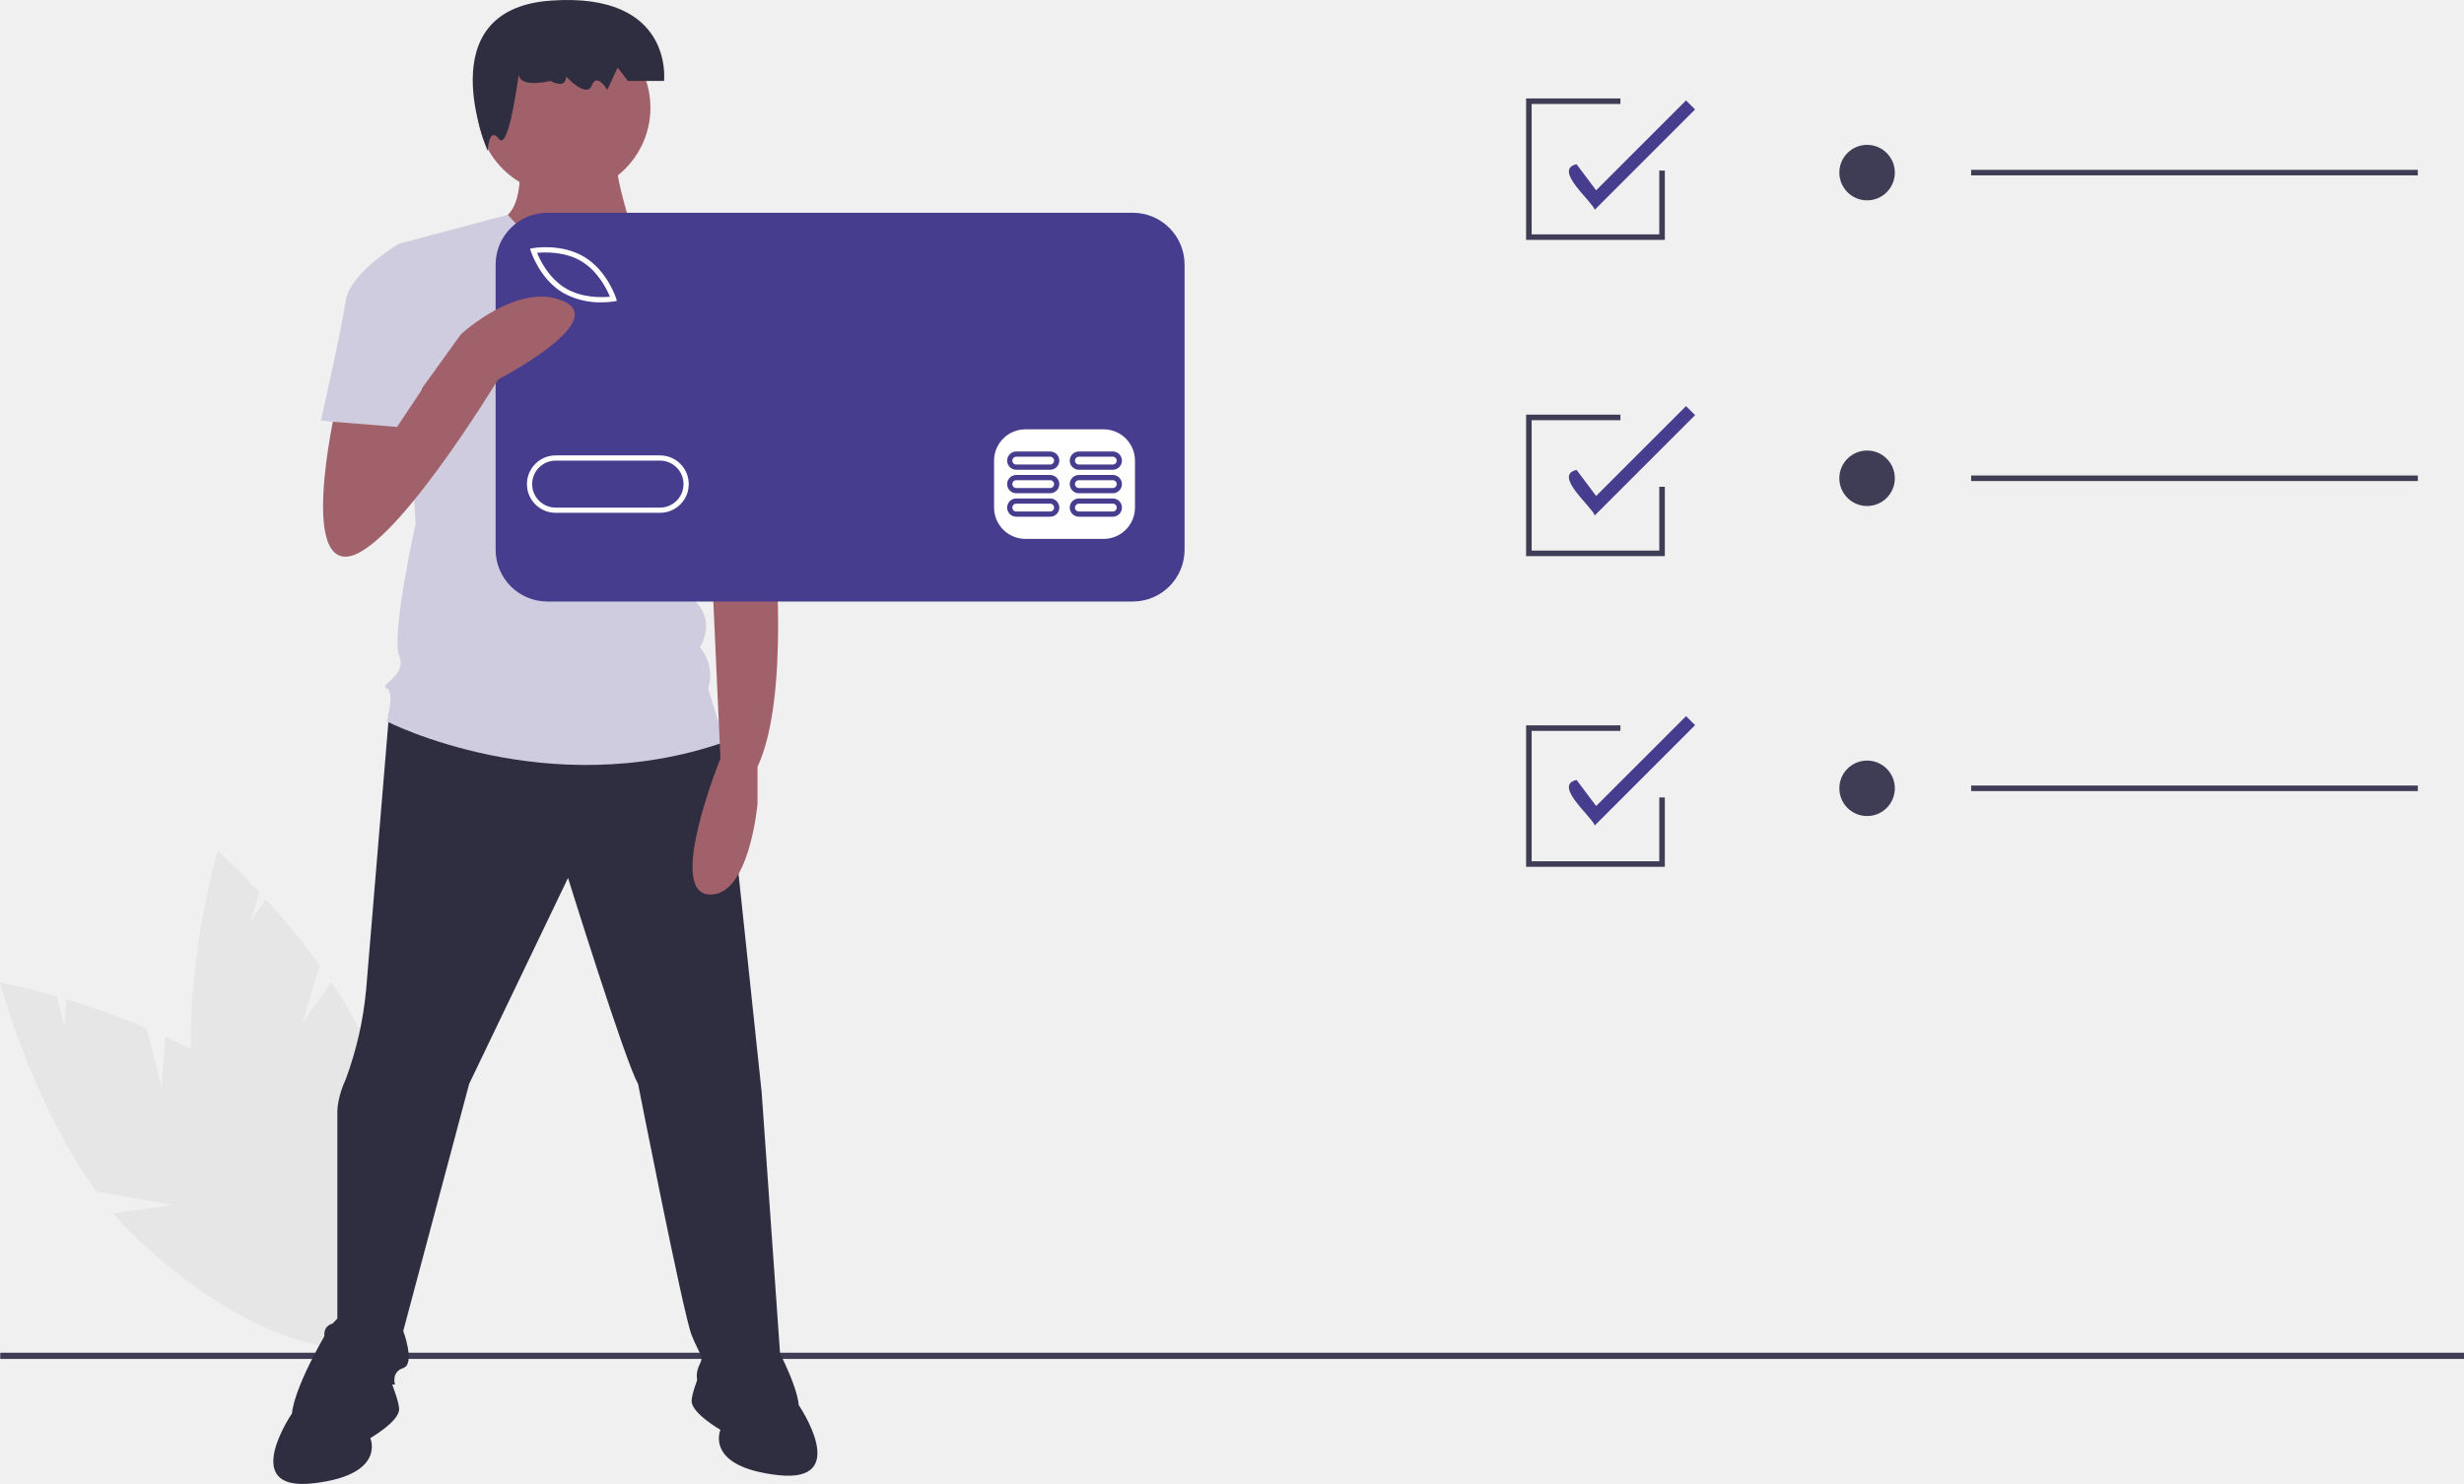
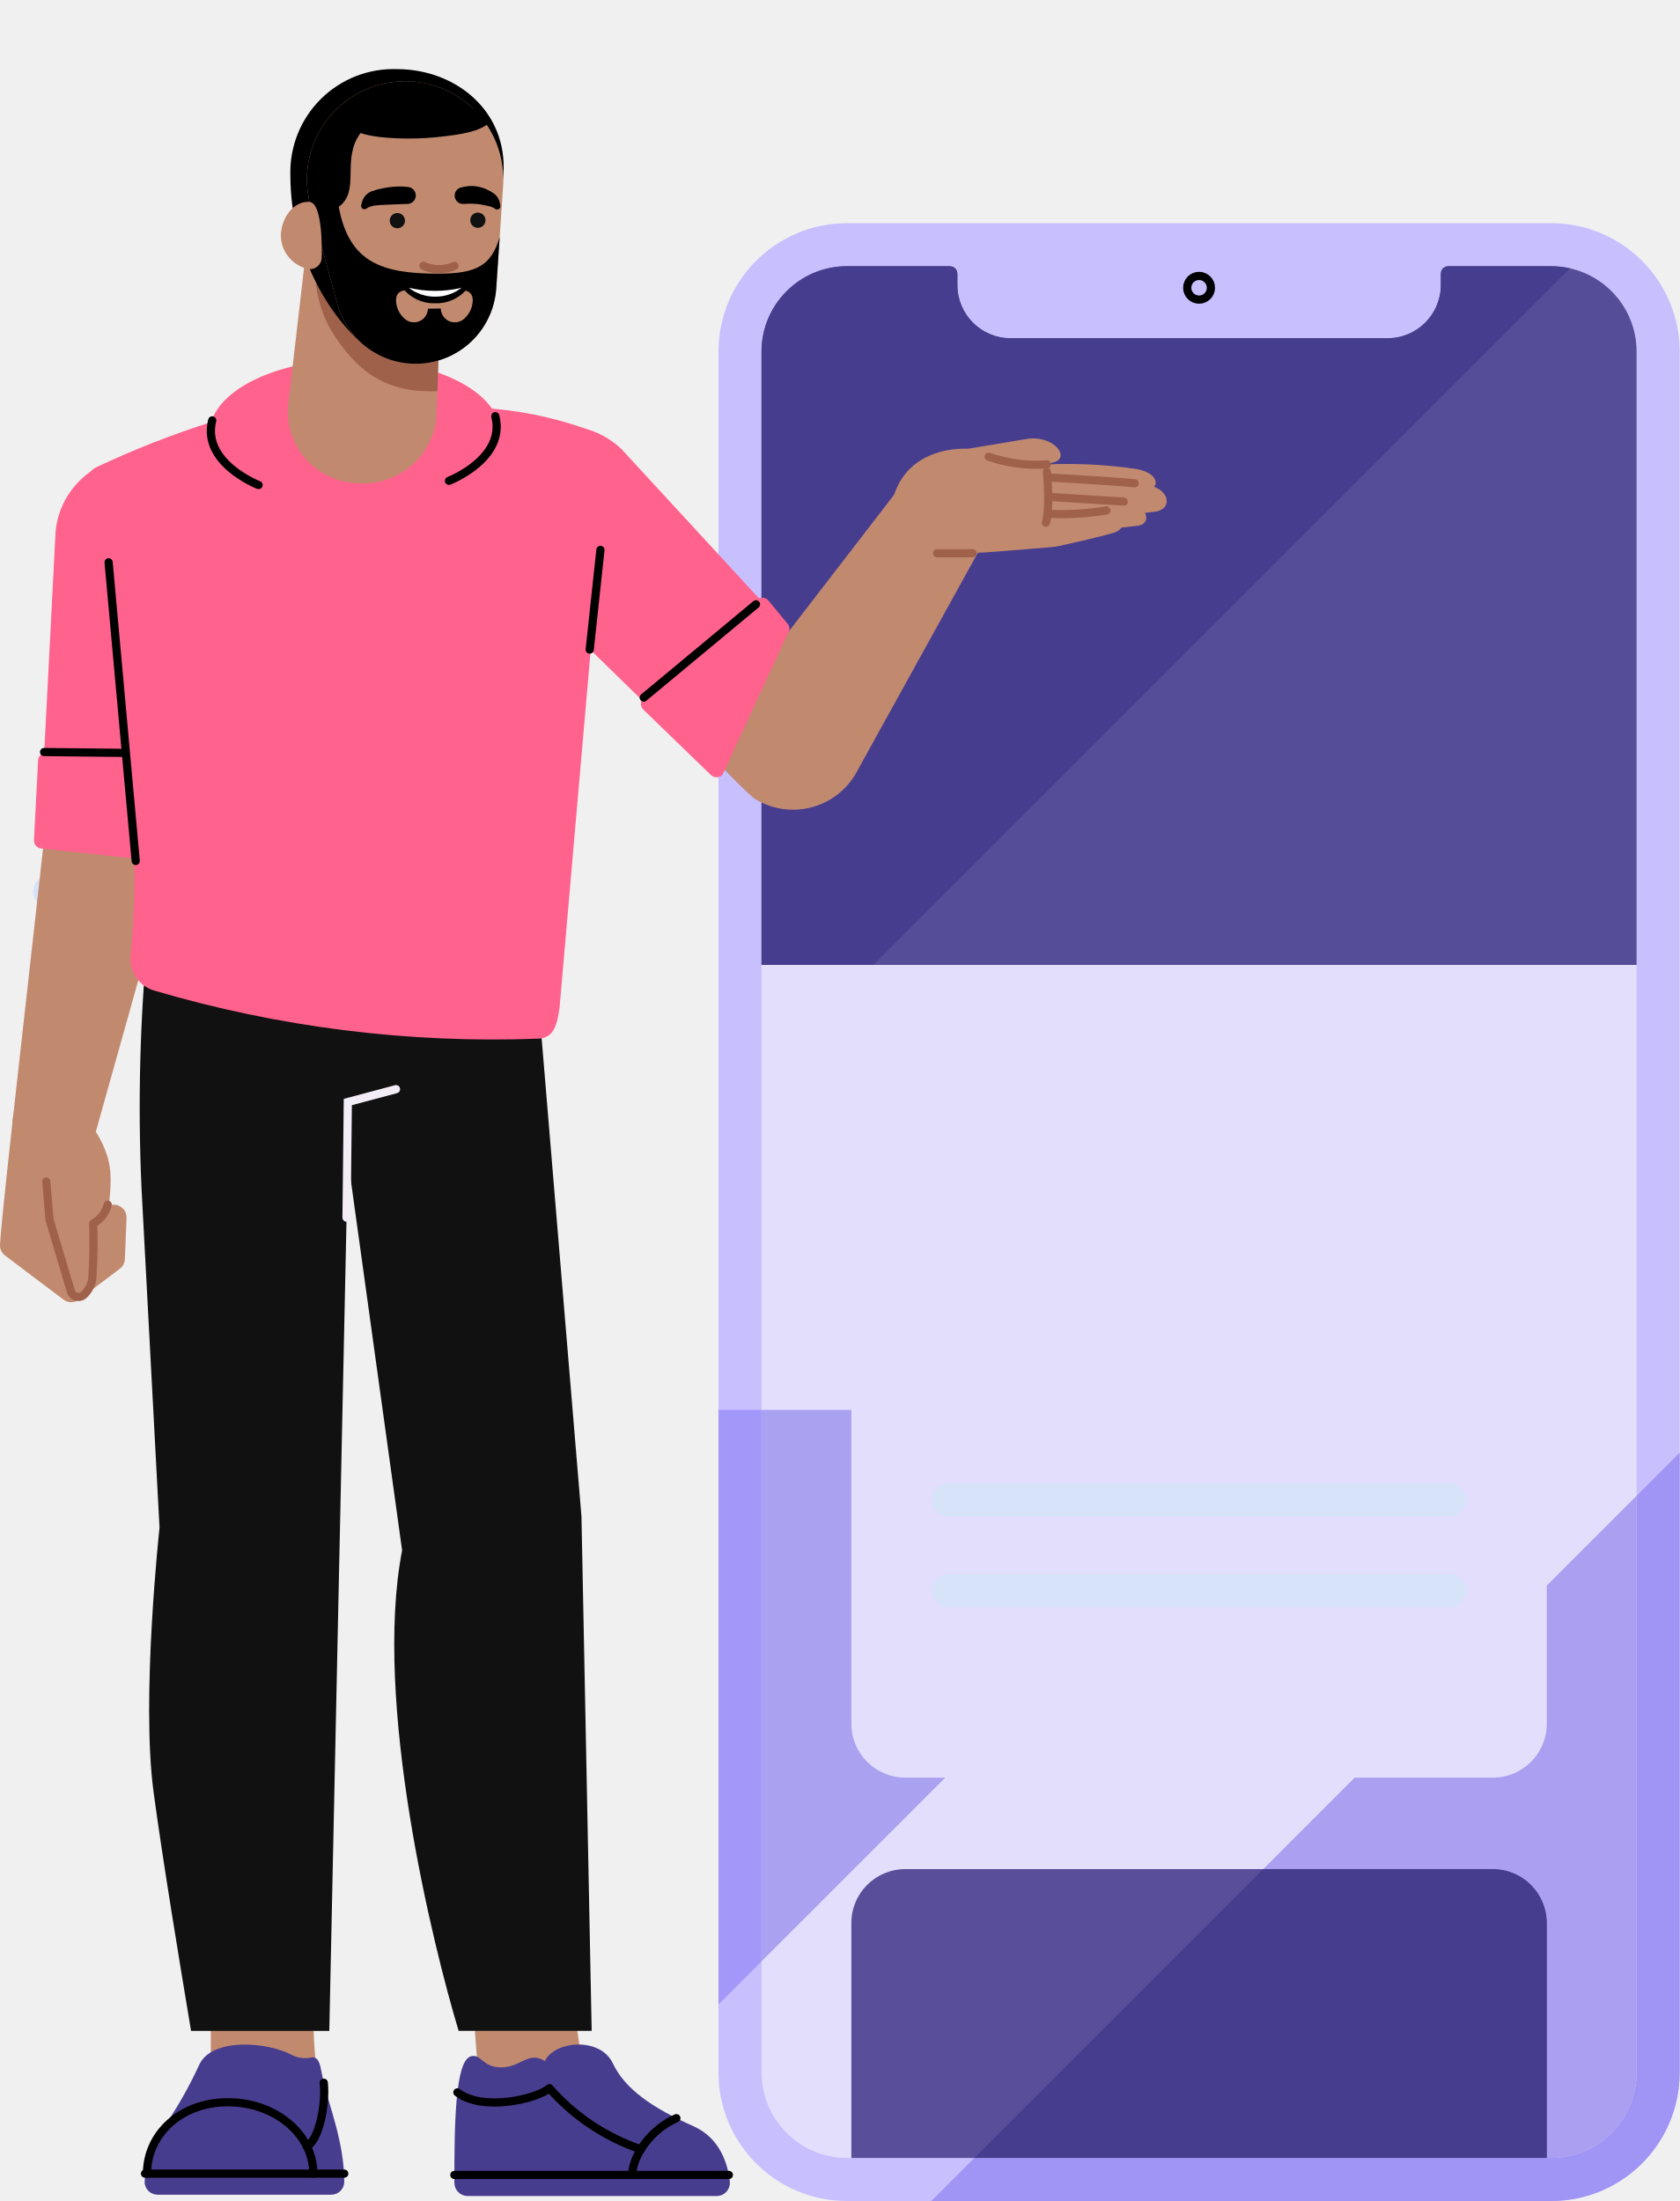
- <svg xmlns="http://www.w3.org/2000/svg" id="a139742c-031f-4297-9910-0b661ecf4262" data-name="Layer 1" width="888.08" height="534.97" viewBox="0 0 888.08 534.97">
-   <path d="M214.195,574.215l-5.333-21.034A273.135,273.135,0,0,0,179.884,542.785l-.673,9.775L176.48,541.791c-12.212-3.487-20.52-5.023-20.52-5.023s11.222,42.674,34.759,75.298l27.426,4.818-21.307,3.072a110.502,110.502,0,0,0,9.531,10.1c34.24,31.782,72.377,46.364,85.181,32.569s-4.573-50.742-38.813-82.524c-10.615-9.853-23.949-17.76-37.297-23.982Z" transform="translate(-155.9601 -182.5151)" fill="#e6e6e6" />
-   <path d="M264.916,551.373l6.307-20.763a273.133,273.133,0,0,0-19.433-23.878l-5.629,8.02,3.229-10.631C240.739,494.823,234.421,489.214,234.421,489.214s-12.452,42.331-9.166,82.426l20.988,18.301-19.827-8.384a110.504,110.504,0,0,0,2.938,13.573c12.883,44.906,37.992,77.101,56.084,71.911s22.314-45.801,9.431-90.706c-3.994-13.921-11.322-27.582-19.531-39.809Z" transform="translate(-155.9601 -182.5151)" fill="#e6e6e6" />
-   <rect x="0.08" y="487.65" width="888" height="2.241" fill="#3f3d56" />
-   <path d="M296.338,438.128s-6.915,83.148-8.4,100.966a126.71,126.71,0,0,1-7.424,32.665s-2.97,5.939-2.97,11.878v75.723s-5.939,0-4.454,5.939,2.97,16.332,2.97,16.332h22.272s-1.485-4.454,2.97-5.939,0-13.363,0-13.363l23.756-89.086,35.634-74.238s20.787,66.815,25.241,74.238c0,0,16.332,83.147,19.302,90.571s4.454,7.424,2.97,10.393-1.485,5.939,0,7.424,29.695,0,29.695,0l-7.424-105.419L417.113,450.008l-68.299-20.787Z" transform="translate(-155.9601 -182.5151)" fill="#2f2e41" />
-   <path d="M292.392,669.753s-7.424-26.726-19.302-5.939-11.878,28.211-11.878,28.211-19.302,28.211,7.424,25.241,20.787-16.332,20.787-16.332,10.393-5.939,10.393-10.393S292.392,669.753,292.392,669.753Z" transform="translate(-155.9601 -182.5151)" fill="#2f2e41" />
-   <path d="M412.659,666.784s7.424-26.726,19.302-5.939,11.878,28.211,11.878,28.211,19.302,28.211-7.424,25.241-20.787-16.332-20.787-16.332-10.393-5.939-10.393-10.393S412.659,666.784,412.659,666.784Z" transform="translate(-155.9601 -182.5151)" fill="#2f2e41" />
-   <path d="M342.874,237.686s2.97,19.302-5.939,23.756,19.302,20.787,26.726,20.787S384.448,267.381,384.448,267.381s-7.424-22.272-5.939-26.726Z" transform="translate(-155.9601 -182.5151)" fill="#a0616a" />
-   <circle cx="203.247" cy="38.838" r="31.18" fill="#a0616a" />
-   <path d="M420.082,285.198l-37.118-22.489s-21.119,23.973-43.967-2.752l-39.181,10.393,5.939,100.964s-8.909,40.089-5.939,47.513-7.424,10.393-4.454,11.878,0,11.878,0,11.878,57.906,29.695,121.751,7.424l-5.939-19.302a15.58,15.58,0,0,0-2.97-14.848s5.939-8.909-1.485-16.332c0,0,2.97-13.363-4.454-19.302l-1.485-20.787,4.454-10.393Z" transform="translate(-155.9601 -182.5151)" fill="#cfcce0" />
-   <path d="M343.25,206.875s-3.717,8.045,11.152,4.827c0,0,5.576,3.218,5.576-1.609,0,0,7.435,8.045,9.293,3.218s5.576,1.609,5.576,1.609l3.717-8.045,3.717,4.827H395.292s3.717-32.179-40.89-28.961-22.663,54.202-22.663,54.202.359-9.152,4.077-4.325S343.25,206.875,343.25,206.875Z" transform="translate(-155.9601 -182.5151)" fill="#2f2e41" />
-   <path d="M433.445,344.589l1.485,31.18s5.939,57.906-5.939,83.147v13.363s-2.97,34.15-17.817,32.665,4.454-48.997,4.454-48.997l-2.97-65.33L409.689,353.498Z" transform="translate(-155.9601 -182.5151)" fill="#a0616a" />
-   <path d="M403.75,286.683l14.811-2.406a72.313,72.313,0,0,1,20.823,38.041c4.454,23.756,5.939,28.211,5.939,28.211L409.689,359.437l-19.302-37.119Z" transform="translate(-155.9601 -182.5151)" fill="#cfcce0" />
-   <rect x="184.017" y="87.223" width="234.311" height="116.395" fill="#fff" />
-   <path d="M365.562,276.738c-6.02-3.62-13.278-3.344-16.037-3.067,1.051,2.565,4.204,9.109,10.223,12.731,6.034,3.629,13.283,3.344,16.038,3.07C374.736,286.907,371.583,280.361,365.562,276.738Z" transform="translate(-155.9601 -182.5151)" fill="#473d8e" />
-   <path d="M393.849,348.571H356.226a8.465,8.465,0,1,0,0,16.931h37.624a8.465,8.465,0,1,0,0-16.931Z" transform="translate(-155.9601 -182.5151)" fill="#473d8e" />
-   <path d="M564.221,259.215H353.278A18.686,18.686,0,0,0,334.592,277.901V380.677a18.686,18.686,0,0,0,18.686,18.686H564.221a18.686,18.686,0,0,0,18.686-18.686V277.901A18.686,18.686,0,0,0,564.221,259.215ZM348.059,271.961c.417-.075,10.294-1.756,18.473,3.165,8.179,4.921,11.321,14.436,11.451,14.838l.331,1.026-1.061.188a28.175,28.175,0,0,1-4.578.336,27.256,27.256,0,0,1-13.896-3.502c-8.179-4.92-11.321-14.435-11.45-14.837l-.331-1.026Zm45.79,95.421H356.226a10.346,10.346,0,0,1,0-20.693h37.624a10.346,10.346,0,1,1,0,20.693Zm171.187-1.881a11.32,11.32,0,0,1-11.287,11.287H525.531a11.32,11.32,0,0,1-11.287-11.287V348.571a11.32,11.32,0,0,1,11.287-11.287h28.218a11.32,11.32,0,0,1,11.287,11.287Z" transform="translate(-155.9601 -182.5151)" fill="#473d8e" />
-   <path d="M534.467,362.209H522.239a3.292,3.292,0,0,0,0,6.584H534.467a3.292,3.292,0,0,0,0-6.584Zm0,4.703H522.239a1.411,1.411,0,1,1,0-2.822H534.467a1.411,1.411,0,0,1,0,2.822Z" transform="translate(-155.9601 -182.5151)" fill="#473d8e" />
-   <path d="M557.041,362.209H544.813a3.292,3.292,0,0,0,0,6.584h12.228a3.292,3.292,0,0,0,0-6.584Zm0,4.703H544.813a1.411,1.411,0,1,1,0-2.822h12.228a1.411,1.411,0,0,1,0,2.822Z" transform="translate(-155.9601 -182.5151)" fill="#473d8e" />
-   <path d="M534.467,353.744H522.239a3.292,3.292,0,0,0,0,6.584H534.467a3.292,3.292,0,0,0,0-6.584Zm0,4.703H522.239a1.411,1.411,0,1,1,0-2.822H534.467a1.411,1.411,0,1,1,0,2.822Z" transform="translate(-155.9601 -182.5151)" fill="#473d8e" />
-   <path d="M557.041,353.744H544.813a3.292,3.292,0,0,0,0,6.584h12.228a3.292,3.292,0,0,0,0-6.584Zm0,4.703H544.813a1.411,1.411,0,1,1,0-2.822h12.228a1.411,1.411,0,1,1,0,2.822Z" transform="translate(-155.9601 -182.5151)" fill="#473d8e" />
-   <path d="M534.467,345.279H522.239a3.292,3.292,0,0,0,0,6.584H534.467a3.292,3.292,0,0,0,0-6.584Zm0,4.703H522.239a1.411,1.411,0,1,1,0-2.822H534.467a1.411,1.411,0,0,1,0,2.822Z" transform="translate(-155.9601 -182.5151)" fill="#473d8e" />
-   <path d="M557.041,345.279H544.813a3.292,3.292,0,0,0,0,6.584h12.228a3.292,3.292,0,0,0,0-6.584Zm0,4.703H544.813a1.411,1.411,0,1,1,0-2.822h12.228a1.411,1.411,0,0,1,0,2.822Z" transform="translate(-155.9601 -182.5151)" fill="#473d8e" />
-   <path d="M277.545,326.772s-13.363,56.421,2.97,56.421,54.936-63.845,54.936-63.845,40.089-20.787,23.756-28.211-37.119,11.878-37.119,11.878l-23.985,33.3-1.256-16.967Z" transform="translate(-155.9601 -182.5151)" fill="#a0616a" />
-   <path d="M308.725,279.259l-8.909-8.909s-17.817,10.393-19.302,20.787-8.909,43.058-8.909,43.058l27.468,2.227,8.909-13.363Z" transform="translate(-155.9601 -182.5151)" fill="#cfcce0" />
-   <path d="M730.743,258.138c-1.119-3.303-15.145-14.53-6.55-16.417l7.049,9.399,32.407-32.406,3.259,3.259Z" transform="translate(-155.9601 -182.5151)" fill="#473d8e" />
-   <path d="M730.743,368.332c-1.119-3.303-15.145-14.53-6.55-16.417l7.049,9.399,32.407-32.406,3.259,3.259Z" transform="translate(-155.9601 -182.5151)" fill="#473d8e" />
-   <path d="M730.743,480.1c-1.119-3.303-15.145-14.53-6.55-16.417l7.049,9.399,32.407-32.406,3.259,3.259Z" transform="translate(-155.9601 -182.5151)" fill="#473d8e" />
-   <circle cx="672.941" cy="62.223" r="10" fill="#3f3d56" />
-   <rect x="710.441" y="61.223" width="161" height="2" fill="#3f3d56" />
-   <circle cx="672.941" cy="172.417" r="10" fill="#3f3d56" />
-   <rect x="710.441" y="171.417" width="161" height="2" fill="#3f3d56" />
-   <circle cx="672.941" cy="284.185" r="10" fill="#3f3d56" />
-   <rect x="710.441" y="283.185" width="161" height="2" fill="#3f3d56" />
-   <polygon points="600.04 312.485 550.04 312.485 550.04 261.485 584.04 261.485 584.04 263.485 552.04 263.485 552.04 310.485 598.04 310.485 598.04 287.485 600.04 287.485 600.04 312.485" fill="#3f3d56" />
-   <polygon points="600.04 200.485 550.04 200.485 550.04 149.485 584.04 149.485 584.04 151.485 552.04 151.485 552.04 198.485 598.04 198.485 598.04 175.485 600.04 175.485 600.04 200.485" fill="#3f3d56" />
-   <polygon points="600.04 86.485 550.04 86.485 550.04 35.485 584.04 35.485 584.04 37.485 552.04 37.485 552.04 84.485 598.04 84.485 598.04 61.485 600.04 61.485 600.04 86.485" fill="#3f3d56" />
+ <svg xmlns="http://www.w3.org/2000/svg" width="204.993" height="268.649" viewBox="0 0 204.993 268.649">
+   <defs>
+     <style>.a,.b,.n,.p,.t{fill:none;}.b{stroke:#d6e3f8;stroke-width:4px;}.b,.n,.p,.t{stroke-linecap:round;stroke-miterlimit:10;}.b,.n,.p{stroke-linejoin:round;}.c{fill:#fff;}.d{fill:#c7bffe;}.e{fill:#e2defc;}.f{fill:rgba(71,61,142,0.9);}.g{fill:#473d8e;}.h{fill:rgba(71,61,142,0.89);}.i{clip-path:url(#a);}.j{fill:#a094f5;}.k{fill:#aa9ff0;}.l{fill:#a397f9;}.m{fill:#aba1f1;}.n{stroke:#000;}.o{fill:#c18a6f;}.p{stroke:#a0614b;}.q{fill:#ff628d;}.r{fill:#111;}.s{fill:#a0614b;}.t{stroke:#f3edf7;}</style>
+     <clipPath id="a">
+       <path class="a" d="M0,0H91.333V91.333H0Z" />
+     </clipPath>
+   </defs>
+   <g transform="translate(-18.622)">
+     <path class="b" d="M0,.5H22.01" transform="translate(24.666 108.341)" />
+     <path class="c" d="M3.7,1.85A1.85,1.85,0,1,0,1.849,3.7,1.85,1.85,0,0,0,3.7,1.85" transform="translate(62.91 69.851)" />
+     <g transform="translate(89.175 0)">
+       <path class="a" d="M0,0H60.191V32.089H0Z" transform="translate(0)" />
+     </g>
+     <path class="d" d="M101.625,241.409H15.682A15.683,15.683,0,0,1,0,225.726V15.682A15.683,15.683,0,0,1,15.682,0h85.942a15.683,15.683,0,0,1,15.682,15.682V225.726a15.683,15.683,0,0,1-15.682,15.682" transform="translate(106.308 27.241)" />
+     <path class="e" d="M96.372,0H83.814A.917.917,0,0,0,82.9.916V2.306a6.481,6.481,0,0,1-6.482,6.481H30.387a6.481,6.481,0,0,1-6.481-6.482V.916A.917.917,0,0,0,22.989,0H10.43A10.43,10.43,0,0,0,0,10.43V220.474a10.431,10.431,0,0,0,10.43,10.431H96.373a10.431,10.431,0,0,0,10.43-10.431V10.43A10.431,10.431,0,0,0,96.372,0" transform="translate(111.56 32.492)" />
+     <path class="f" d="M106.8,85.284V10.431A10.431,10.431,0,0,0,96.372,0H83.814A.917.917,0,0,0,82.9.917V2.306a6.481,6.481,0,0,1-6.481,6.481H30.387a6.481,6.481,0,0,1-6.482-6.482V.917A.917.917,0,0,0,22.989,0H10.43A10.431,10.431,0,0,0,0,10.431V85.284Z" transform="translate(111.56 32.492)" />
+     <path class="g" d="M98.673.263A10.444,10.444,0,0,0,96.372,0H83.814A.917.917,0,0,0,82.9.917V2.306a6.482,6.482,0,0,1-6.482,6.481H30.387a6.481,6.481,0,0,1-6.482-6.482V.917A.917.917,0,0,0,22.989,0H10.43A10.431,10.431,0,0,0,0,10.431V85.284H13.652L98.673.263" transform="translate(111.56 32.492)" />
+     <path class="h" d="M84.872,35.258V6.58A6.58,6.58,0,0,0,78.293,0H6.579A6.58,6.58,0,0,0,0,6.58V35.258Z" transform="translate(122.525 228.14)" />
+     <path class="b" d="M0,.5H61.192" transform="translate(134.366 182.583)" />
+     <path class="b" d="M0,.5H61.192" transform="translate(134.366 193.645)" />
+     <g transform="translate(132.282 177.316)">
+       <path class="a" d="M0,0H91.333V91.333H0Z" transform="translate(0 0)" />
+       <g class="i" transform="translate(0 0)">
+         <path class="j" d="M91.333,0,86.081,5.252v70.4a10.431,10.431,0,0,1-10.43,10.431H5.252L0,91.333H75.651A15.643,15.643,0,0,0,87.259,86.2q.252-.279.492-.57.48-.581.9-1.207t.785-1.293a15.61,15.61,0,0,0,1.893-7.475Z" />
+       </g>
+     </g>
+     <path class="k" d="M34.607,27.826a6.579,6.579,0,0,1-6.579,6.579H11.166L0,45.572H28.027a6.579,6.579,0,0,1,6.579,6.579V80.829h.535A10.431,10.431,0,0,0,45.572,70.4V0L34.607,10.965Z" transform="translate(172.791 182.568)" />
+     <path class="g" d="M63.284,0H35.257L0,35.258H69.864V6.579A6.579,6.579,0,0,0,63.284,0" transform="translate(137.534 228.14)" />
+     <path class="l" d="M5.251,0H0V72.562l5.251-5.251Z" transform="translate(106.308 172.091)" />
+     <path class="m" d="M22.428,44.883H17.546a6.58,6.58,0,0,1-6.58-6.579V0H0V67.31Z" transform="translate(111.559 172.091)" />
+     <path class="n" d="M2.891,1.446A1.446,1.446,0,1,0,1.446,2.891,1.446,1.446,0,0,0,2.891,1.446Z" transform="translate(163.515 33.68)" />
+     <path class="o" d="M41.46,1.444a6.469,6.469,0,0,0-9.1.951L18.035,20.985l-6.011-6.058a65.043,65.043,0,0,1-10.757,10.6c-.419.342-.845.673-1.268,1.009,0,0,12.6,13.675,14.168,14.631a8.864,8.864,0,0,0,12.18-2.964L43.082,7.925c1.661-2.723.924-4.416-1.623-6.481" transform="translate(96.632 56.371)" />
+     <path class="o" d="M32.214,5.906c.595-.738-.176-1.871-2.322-2.2A57.951,57.951,0,0,0,19.13,3.169c.317-.1.613-.188.869-.26,2.043-.576-.037-3.417-3.453-2.829C13.86.541,9.528,1.255,9.528,1.255,6.136,1.142,1.323,2.426.193,8.012s2.872,5.959,7.559,5.923c1.4-.011,2.563.043,3.692-.015h0l.022,0c1.055-.054,8.094-.642,8.094-.642a8.386,8.386,0,0,0,1.094-.161c1.347-.293,4.85-1.069,6.68-1.62a1.688,1.688,0,0,0,.906-.621c.8-.085,1.478-.159,1.928-.211,1.038-.119,1.3-.868.944-1.582.478-.045.9-.093,1.237-.143,2-.3,1.791-2.317-.134-3.034" transform="translate(127.258 53.515)" />
+     <path class="p" d="M0,0A18.018,18.018,0,0,0,7.115.939" transform="translate(139.272 55.746)" />
+     <path class="p" d="M.363,0S.8,4.4.243,6.225" transform="translate(146.022 57.577)" />
+     <path class="p" d="M10.633.712C7.018.372,0,0,0,0" transform="translate(146.466 58.275)" />
+     <path class="p" d="M9.073.565,0,0" transform="translate(146.696 60.654)" />
+     <path class="p" d="M6.962.064A32.649,32.649,0,0,1,0,.486" transform="translate(146.695 62.236)" />
+     <path class="p" d="M0,.5H4.337" transform="translate(132.985 67.025)" />
+     <path class="q" d="M37.376,24.146l-2.319-2.812a1,1,0,0,0-1.125-.232L17.126,2.857A10.091,10.091,0,0,0,3.056,17.324L19.633,33.5a.993.993,0,0,0,.185,1.177l8.242,7.978a1,1,0,0,0,1.413-.028l7.9-17.112a1,1,0,0,0,.007-1.369" transform="translate(77.321 51.937)" />
+     <path class="n" d="M13.7,0,0,11.382" transform="translate(97.184 73.762)" />
+     <path class="o" d="M3.759,46.3,6.047,7.69a8.779,8.779,0,0,1,17.49,1.045L19.03,49.441c-.024.256-9.119,32.647-9.119,32.647-1.227,3.241-3.744,4.919-6.985,3.692C.275,84.776-.149,82.289.038,79.6Z" transform="translate(20.151 56.961)" />
+     <path class="o" d="M13.7,13.351a1.532,1.532,0,0,0-.417.114c.47-3.976.235-5.731-1.206-8.39C10.174,1.566,2.233-3.1,1.567,2.859c0,0-.779,7.014-1.238,11.606v0c-.174,1.742-.3,3.138-.324,3.666,0,.007,0,.015,0,.022L0,18.241A1.558,1.558,0,0,0,.62,19.548l7.132,5.384a1.559,1.559,0,0,0,1.879,0l4.993-3.774a1.56,1.56,0,0,0,.617-1.18l.2-5.015A1.559,1.559,0,0,0,13.7,13.351" transform="translate(18.622 133.7)" />
+     <path class="p" d="M0,0,.4,4.664,3,13.394a.968.968,0,0,0,1.514.5,3.284,3.284,0,0,0,1.13-2.479,61.207,61.207,0,0,0,.077-6.291A3.619,3.619,0,0,0,7.5,2.824" transform="translate(24.269 144.215)" />
+     <path class="q" d="M13.662.049h0A10.091,10.091,0,0,0,2.638,9.11L1.246,36.134a1,1,0,0,0-.743.913L0,46.782A1,1,0,0,0,.89,47.824L18.514,49.7a1,1,0,0,0,1.1-.892L20.754,37.4a1,1,0,0,0-.567-1l2.536-25.326A10.09,10.09,0,0,0,13.662.049" transform="translate(22.77 55.745)" />
+     <path class="n" d="M0,.411l9.743.1" transform="translate(24.006 91.382)" />
+     <path class="o" d="M0,7.086v6.262a6.542,6.542,0,0,0,4.105,6.325c3.88,1.494,9.47.148,8.806-6a56.306,56.306,0,0,1-.394-7.4A6.057,6.057,0,0,0,6.686,0C3.383-.08,0,1.53,0,7.086" transform="translate(44.348 238.999)" />
+     <path class="o" d="M.032,6.6c.384,5.462.617,6.849.617,8.772,0,5.77,14.227,5.249,12.725-3.112-.47-2.613-.738-4.39-.879-5.675A7.274,7.274,0,0,0,4.606.041C1.934.334-.3,1.931.032,6.6" transform="translate(76.473 240.333)" />
+     <path class="r" d="M1.684,130.5c1.094,8.2,3.375,22.024,4.586,29.226H23.139L25.4,53.249l6.625,47.822c-3.572,18.529,3.746,48.193,6.9,58.652H55.161L53.916,96.94,48.489,31.8C42.646-14.584.891-4.466,1.055,25.5A219.531,219.531,0,0,0,.222,56.867L2.42,98.3S.155,119.03,1.684,130.5" transform="translate(35.671 88.161)" />
+     <path class="q" d="M62.155,8.942A45.839,45.839,0,0,0,49.475,6.025C47.045,2.516,40.475,0,32.747,0,23.859,0,16.5,3.327,15.211,7.667A111.107,111.107,0,0,0,1.259,13.148,2.05,2.05,0,0,0,.038,15.435C4.44,38,6.944,57.75,5.369,72.766a4.022,4.022,0,0,0,2.858,4.281,146.249,146.249,0,0,0,46.926,5.875c1.939-.071,2.285-1.845,2.565-3.764L63.4,13.909c.309-1.634.294-4.331-1.242-4.967" transform="translate(29.192 43.853)" />
+     <path class="n" d="M0,0,3.307,36.449" transform="translate(31.877 68.637)" />
+     <path class="g" d="M2.006,1.446C.059,2,0,10.039,0,16.87a1.624,1.624,0,0,0,1.626,1.624H32a1.623,1.623,0,0,0,1.617-1.808c-.238-2.035-1.15-5.249-4.441-6.715-5.014-2.233-8.346-4.524-9.83-7.662-1.561-3.3-7.172-2.754-8.3-.284C9.062.747,8.1,2.79,5.73,2.79S3.283,1.081,2.006,1.446" transform="translate(74.075 249.548)" />
+     <path class="n" d="M0,.513C3.073,2.892,9.725,1.331,11.229,0A26,26,0,0,0,22.394,7.462a7.139,7.139,0,0,0-1.1,3.129" transform="translate(74.444 254.878)" />
+     <path class="n" d="M0,3.8A9.811,9.811,0,0,1,4.331,0" transform="translate(96.838 258.538)" />
+     <path class="n" d="M33.5.5H0" transform="translate(74.075 264.969)" />
+     <path class="n" d="M0,12.164,1.307,0" transform="translate(90.593 67.125)" />
+     <path class="n" d="M.166,0C-1.152,5.186,5.824,7.889,5.824,7.889" transform="translate(44.356 51.312)" />
+     <path class="n" d="M5.659,0C6.976,5.186,0,7.889,0,7.889" transform="translate(73.412 50.8)" />
+     <path class="o" d="M7.917,27.641h0a9.051,9.051,0,0,0,10.195-7.688l.554-17.81L2.128,0,.055,17.9a8.731,8.731,0,0,0,7.862,9.741" transform="translate(53.762 31.293)" />
+     <path class="s" d="M15.284,1.969l-.413,14.31c-6.42.271-9.992-2.532-13-7.449A14.107,14.107,0,0,1,.089,0Z" transform="translate(57.145 31.467)" />
+     <path d="M0,12.887A12.6,12.6,0,0,1,13,0c7.178,0,13.556,5.131,13,12.887-.553,7.649-9.382,21.158-16.56,21.158C5.5,31.072,0,23.291,0,12.887" transform="translate(54.057 8.435)" />
+     <path class="o" d="M23.948,12.795l-.841,12.49A9.873,9.873,0,0,1,3.733,27.227L.429,15.153a11.985,11.985,0,1,1,23.12-6.329,12.254,12.254,0,0,1,.4,3.971" transform="translate(56.078 9.911)" />
+     <path d="M1.3.071A3.791,3.791,0,0,1,2.458.022a4.741,4.741,0,0,1,1.21.284A4.34,4.34,0,0,1,4.2.552L4.4.662c.064.038.121.084.233.144a1.839,1.839,0,0,1,.874,1.2l.085.362a.409.409,0,0,1-.66.408,1.4,1.4,0,0,0-.34-.19,2.148,2.148,0,0,0-.44-.136L3.6,2.336c-.187-.039-.351-.074-.51-.1a7.952,7.952,0,0,0-.975-.074c-.338-.015-.689.013-1.039.031A1.022,1.022,0,0,1,.81.175Z" transform="translate(74.097 22.702)" />
+     <path d="M5.7,2.137l-1.379.048-1.344.056c-.44.023-.887.039-1.286.093a3.046,3.046,0,0,0-.567.134,1.664,1.664,0,0,0-.451.225.409.409,0,0,1-.657-.419l.1-.362A1.944,1.944,0,0,1,1.292.593,9.491,9.491,0,0,1,2.687.218,10.913,10.913,0,0,1,4.022.032a7.246,7.246,0,0,1,1.324,0l.413.039A1.037,1.037,0,0,1,5.7,2.137" transform="translate(62.687 22.754)" />
+     <path class="r" d="M0,.931A.931.931,0,1,0,.931,0,.931.931,0,0,0,0,.931" transform="translate(66.186 26.002)" />
+     <path class="r" d="M0,.931A.931.931,0,1,0,.931,0,.931.931,0,0,0,0,.931" transform="translate(76.01 25.948)" />
+     <path d="M2.841,4.244h.01A11.945,11.945,0,0,1,6.242,1.47l.056-.03A11.924,11.924,0,0,1,7.85.741C7.908.72,7.966.7,8.024.679c.262-.092.527-.178.8-.253h0c.232-.064.466-.118.7-.168l.209-.04q.255-.049.509-.087c.071-.011.143-.021.215-.03.192-.025.385-.046.577-.061l.118-.011Q11.517,0,11.879,0h.045q.337,0,.671.015l.111.007c.222.013.443.032.662.058l.038,0A12.046,12.046,0,0,1,20.023,3.1h.01a26.807,26.807,0,0,1,2.233,2.008c-1.378,1.027-3.034,1.373-6.589,1.737-2.558.262-6.835.248-9.134-.517-2.39,3.233.035,7.029-2.656,9,1.255,6.86,5.357,8.163,12.125,8.163,4.671,0,6.488-.954,7.515-4.468l-.421,6.257a9.863,9.863,0,0,1-10.513,9.186c-.269-.018-.535-.047-.8-.086s-.52-.088-.774-.147a9.776,9.776,0,0,1-2.171-.783q-.34-.171-.665-.366a9.947,9.947,0,0,1-4.452-5.861l-1.85-6.76L.428,15.152A11.97,11.97,0,0,1,2.841,4.244" transform="translate(56.079 9.913)" />
+     <path class="o" d="M4.989,6.864A1.436,1.436,0,0,1,3.064,8.126,4.238,4.238,0,0,1,.006,4.006C.141,1.692,1.7-.1,3.479,0s1.51,6.859,1.51,6.859" transform="translate(52.889 24.639)" />
+     <path class="o" d="M4.683.185c2.091,0,4.683-.852,4.683,1.1A3.07,3.07,0,0,1,8.322,3.528a1.711,1.711,0,0,1-2.855-1.2V2.3c0-.007,0-.013,0-.02S3.9,2.295,3.9,2.3s0,.017,0,.026a1.71,1.71,0,0,1-2.854,1.2A3.071,3.071,0,0,1,0,1.285C0-.667,2.592.185,4.683.185" transform="translate(66.951 35.376)" />
+     <path class="o" d="M.5.5Z" transform="translate(65.741 40.064)" />
+     <path class="p" d="M3.791.13A4.579,4.579,0,0,1,0,.127" transform="translate(70.294 32.318)" />
+     <path d="M4.183.641A14,14,0,0,0,8.366,0,4.842,4.842,0,0,1,4.183,2.156,4.841,4.841,0,0,1,0,0,14,14,0,0,0,4.183.641" transform="translate(67.552 34.862)" />
+     <path class="c" d="M0,0A13.946,13.946,0,0,0,3.216.377,13.952,13.952,0,0,0,6.433,0,5.165,5.165,0,0,1,3.216,1.083,5.163,5.163,0,0,1,0,0" transform="translate(68.519 35.126)" />
+     <path class="g" d="M20.957,1.71c.5.343.562,1.445.856,2.726.687,3,2.562,7.532,2.552,12.333a1.576,1.576,0,0,1-1.587,1.553H1.588A1.578,1.578,0,0,1,0,16.768a12.066,12.066,0,0,1,2.232-6.521,50.909,50.909,0,0,0,4.4-7.706C8.117-.915,15.06-.339,18.018,1.289a3.646,3.646,0,0,0,2.446.269.663.663,0,0,1,.493.152" transform="translate(36.27 249.557)" />
+     <path class="n" d="M24.316.5H0" transform="translate(36.319 264.807)" />
+     <path class="n" d="M0,8.713C0,3.9,4.115,0,9.875,0S20.3,3.9,20.3,8.713" transform="translate(36.562 256.594)" />
+     <path class="n" d="M0,7.739C1.442,7.148,2.37,2.71,2.072,0" transform="translate(56.062 254.211)" />
+     <path class="t" d="M0,15.676.157,1.569,6.037,0" transform="translate(60.914 132.942)" />
+   </g>
</svg>
